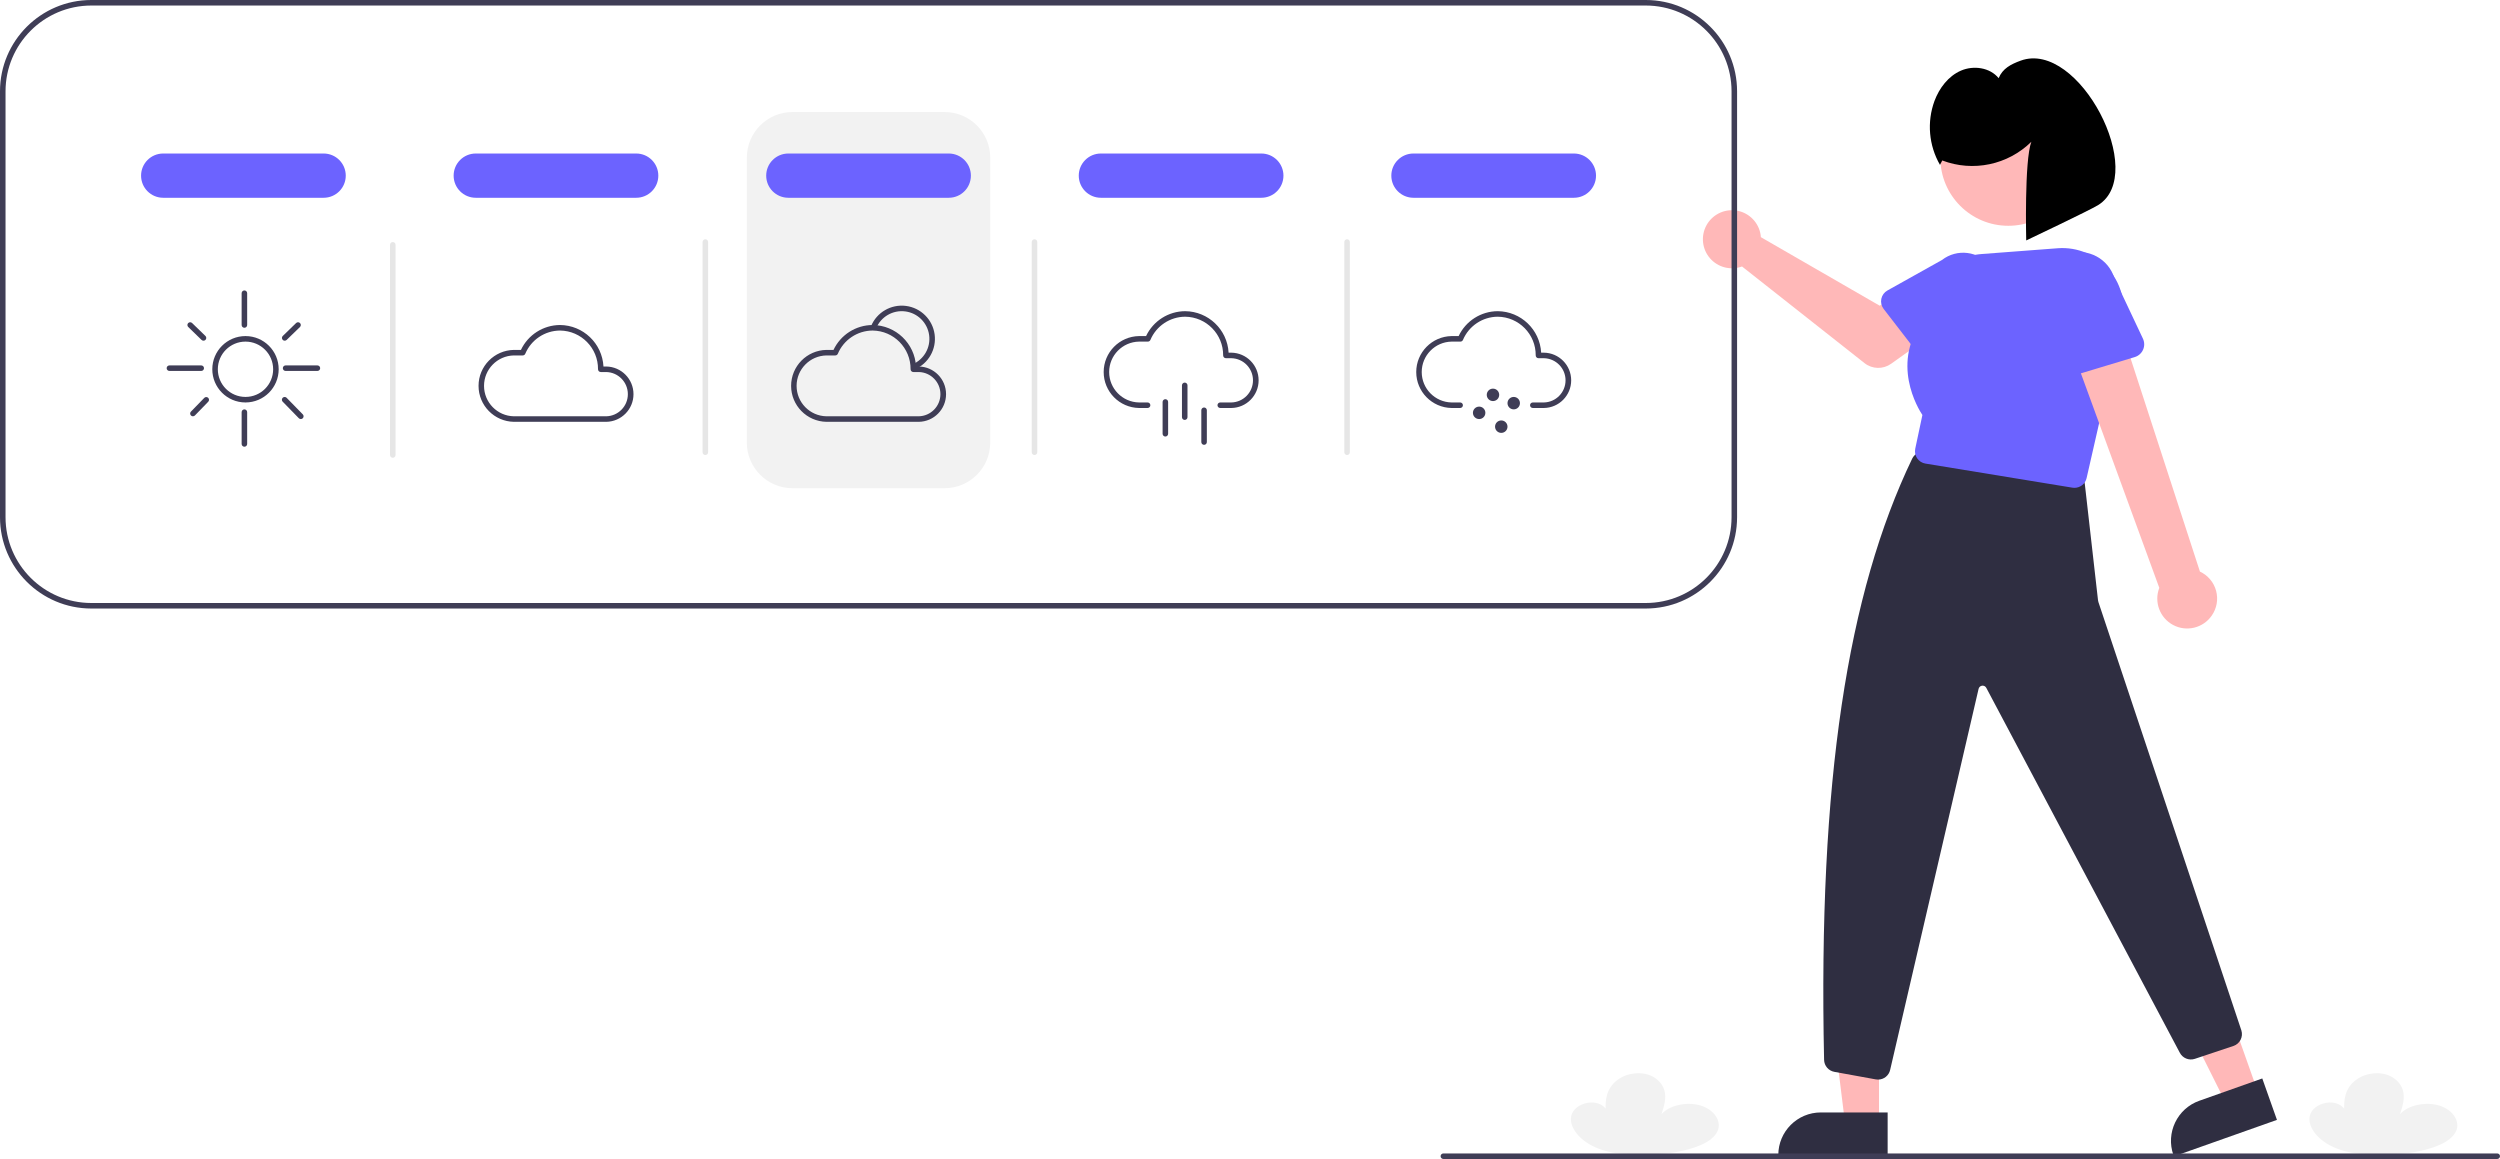
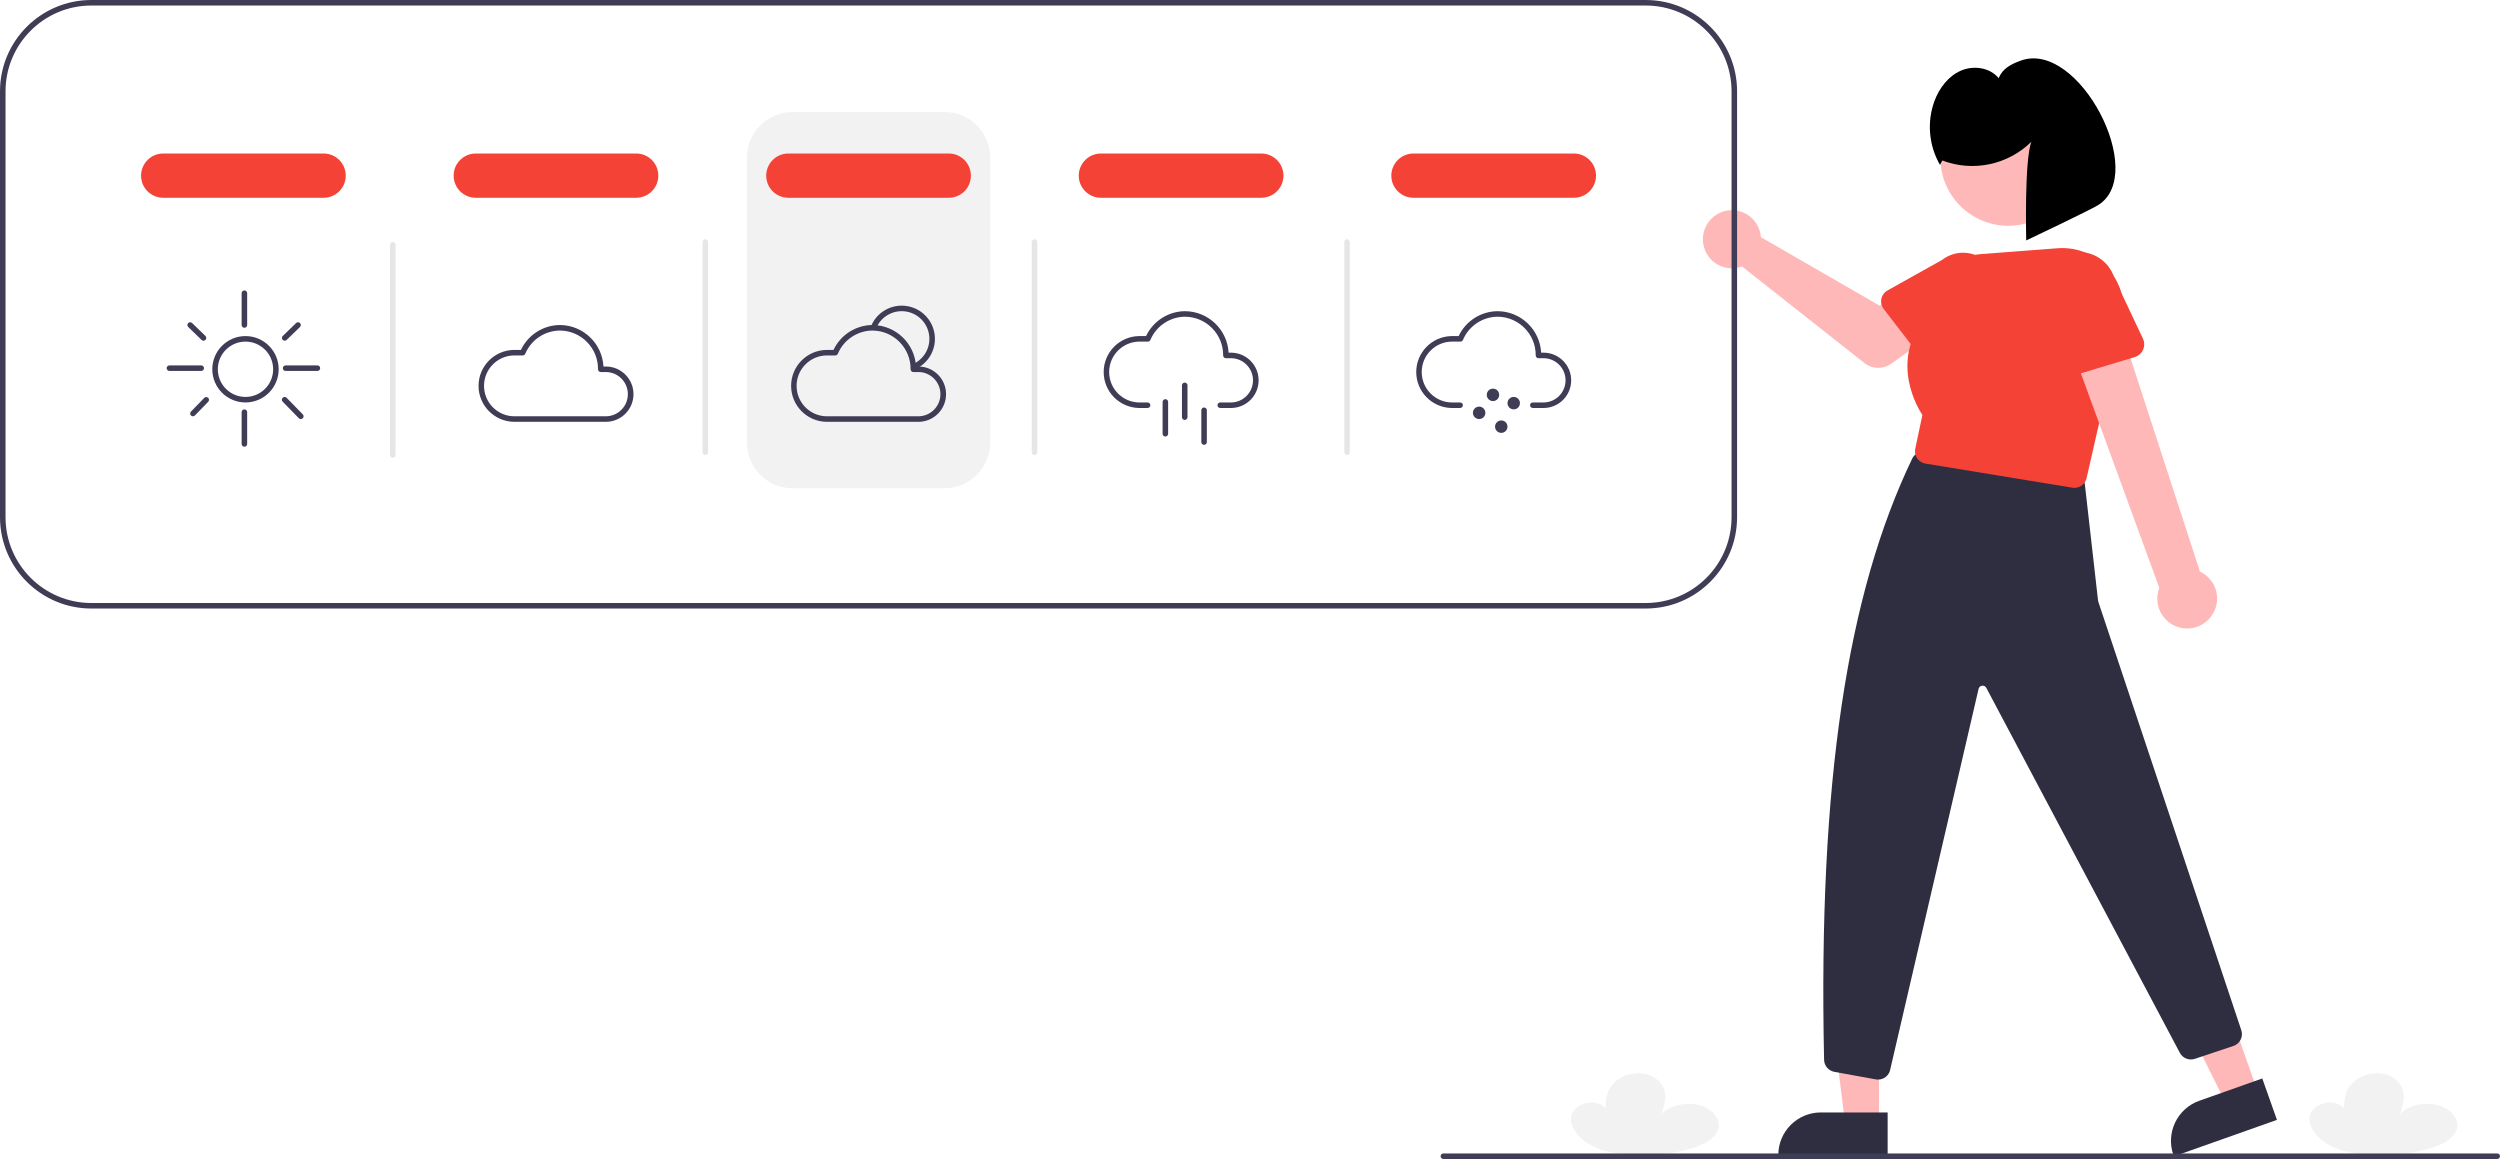
<svg xmlns="http://www.w3.org/2000/svg" data-name="Layer 1" width="903.815" height="419" viewBox="0 0 903.815 419">
  <path d="M1002.298,657.635c-7.669-.318-14.655-3.413-17.816-8.208q-.222-.337-.418-.683c-1.154-2.043-1.514-4.392-.253-6.405s4.413-3.542,7.579-3.225,5.636,2.842,4.326,4.84c-.293-4.038-.532-8.281,2.724-11.796a11.897,11.897,0,0,1,6.665-3.445c6.56-1.154,10.916,2.555,11.788,6.301.644,2.765-.246,5.577-1.131,8.311,2.728-3.226,9.218-4.662,14.187-3.138s7.727,5.794,6.029,9.337c-2,4.173-8.669,6.33-14.863,7.47C1016.002,657.935,1008.333,657.885,1002.298,657.635Z" transform="translate(-148.0925 -240.5)" fill="#f2f2f2" />
  <path d="M735.298,657.635c-7.669-.318-14.655-3.413-17.816-8.208q-.222-.337-.418-.683c-1.154-2.043-1.514-4.392-.253-6.405s4.413-3.542,7.579-3.225,5.636,2.842,4.326,4.84c-.293-4.038-.532-8.281,2.724-11.796a11.897,11.897,0,0,1,6.665-3.445c6.56-1.154,10.916,2.555,11.788,6.301.644,2.765-.246,5.577-1.131,8.311,2.728-3.226,9.218-4.662,14.187-3.138s7.727,5.794,6.029,9.337c-2,4.173-8.669,6.33-14.863,7.47C749.002,657.935,741.333,657.885,735.298,657.635Z" transform="translate(-148.0925 -240.5)" fill="#f2f2f2" />
  <path d="M489.592,417h-55a16.519,16.519,0,0,1-16.5-16.5v-103a16.519,16.519,0,0,1,16.5-16.5h55a16.519,16.519,0,0,1,16.5,16.5v103A16.519,16.519,0,0,1,489.592,417Z" transform="translate(-148.0925 -240.5)" fill="#f2f2f2" />
  <polygon points="679.306 406.177 667.047 406.177 661.214 358.889 679.308 358.89 679.306 406.177" fill="#ffb8b8" />
  <path d="M830.525,658.562l-39.531-.001v-.5a15.386,15.386,0,0,1,15.386-15.386h.001l24.144.001Z" transform="translate(-148.0925 -240.5)" fill="#2f2e41" />
  <polygon points="816.262 394.707 804.705 398.799 783.42 356.172 800.476 350.132 816.262 394.707" fill="#ffb8b8" />
  <path d="M971.269,645.365l-37.263,13.196-.167-.471a15.386,15.386,0,0,1,9.367-19.64l.001-0,22.759-8.06Z" transform="translate(-148.0925 -240.5)" fill="#2f2e41" />
  <path d="M827.057,630.8a4.613,4.613,0,0,1-.82-.074l-14.992-2.726a4.521,4.521,0,0,1-3.698-4.337c-2.179-100.914,8.535-168.729,31.843-217.336a4.473,4.473,0,0,1,4.691-2.481l53.912,7.783a4.505,4.505,0,0,1,3.828,3.947l4.754,41.903a3.546,3.546,0,0,0,.142.666l51.689,154.869a4.519,4.519,0,0,1-2.866,5.631L941.572,623.302a4.523,4.523,0,0,1-5.448-2.257L866.206,489.208a1.5,1.5,0,0,0-2.807.35L831.438,627.263A4.482,4.482,0,0,1,827.057,630.8Z" transform="translate(-148.0925 -240.5)" fill="#2f2e41" />
  <path d="M784.45,324.597a10.527,10.527,0,0,1,.239,1.64l42.957,24.782,10.441-6.011L849.219,359.581,831.769,372.018a8,8,0,0,1-9.598-.234L777.874,336.839a10.497,10.497,0,1,1,6.576-12.241Z" transform="translate(-148.0925 -240.5)" fill="#ffb8b8" />
-   <path d="M828.237,348.542a4.495,4.495,0,0,1,2.211-3.025l19.713-11.023a12.497,12.497,0,0,1,15.327,19.744l-15.717,16.321a4.5,4.5,0,0,1-6.804-.373l-13.884-17.994A4.495,4.495,0,0,1,828.237,348.542Z" transform="translate(-148.0925 -240.5)" fill="#6c63ff" />
+   <path d="M828.237,348.542a4.495,4.495,0,0,1,2.211-3.025l19.713-11.023a12.497,12.497,0,0,1,15.327,19.744l-15.717,16.321a4.5,4.5,0,0,1-6.804-.373l-13.884-17.994A4.495,4.495,0,0,1,828.237,348.542Z" transform="translate(-148.0925 -240.5)" fill="#f44336" />
  <circle cx="726.05" cy="57.066" r="24.561" fill="#ffb8b8" />
-   <path d="M898.059,416.868a4.5,4.5,0,0,1-.728-.06L844.177,408.095a4.5,4.5,0,0,1-3.674-5.374l2.586-12.191c-1.324-1.975-12.103-19.146,1.026-35.274a22.01,22.01,0,0,1,20.433-22.922l27.469-2.087a22.127,22.127,0,0,1,23.022,27.885l-12.593,55.237A4.51,4.51,0,0,1,898.059,416.868Z" transform="translate(-148.0925 -240.5)" fill="#6c63ff" />
+   <path d="M898.059,416.868a4.5,4.5,0,0,1-.728-.06L844.177,408.095a4.5,4.5,0,0,1-3.674-5.374l2.586-12.191c-1.324-1.975-12.103-19.146,1.026-35.274a22.01,22.01,0,0,1,20.433-22.922l27.469-2.087a22.127,22.127,0,0,1,23.022,27.885l-12.593,55.237A4.51,4.51,0,0,1,898.059,416.868Z" transform="translate(-148.0925 -240.5)" fill="#f44336" />
  <path d="M947.695,463.058a10.743,10.743,0,0,0-4.27-15.91L913.161,354.102l-17.538,8.322,33.113,90.599a10.801,10.801,0,0,0,18.959,10.036Z" transform="translate(-148.0925 -240.5)" fill="#ffb8b8" />
-   <path d="M919.855,369.593l-23.288,7.035a4.817,4.817,0,0,1-6.158-3.909l-3.535-23.995A13.377,13.377,0,0,1,912.507,341.063l10.312,21.866a4.817,4.817,0,0,1-2.964,6.664Z" transform="translate(-148.0925 -240.5)" fill="#6c63ff" />
+   <path d="M919.855,369.593l-23.288,7.035a4.817,4.817,0,0,1-6.158-3.909l-3.535-23.995A13.377,13.377,0,0,1,912.507,341.063l10.312,21.866a4.817,4.817,0,0,1-2.964,6.664Z" transform="translate(-148.0925 -240.5)" fill="#f44336" />
  <path d="M850.268,298.514a30.443,30.443,0,0,0,32.211-6.764c-2.576,6.806-1.856,35.674-1.856,35.674s22.847-10.847,25.946-12.744c18.307-11.204-6.942-59.943-27.946-52.256-3.558,1.302-6.529,2.834-7.968,6.338-3.136-3.869-9.073-4.708-13.64-2.721s-7.813,6.293-9.559,10.958a27.407,27.407,0,0,0,1.993,23.113Z" transform="translate(-148.0925 -240.5)" />
  <path d="M743.093,240.5h-562a33.032,33.032,0,0,0-33,33v154a33.032,33.032,0,0,0,33,33h562a33.032,33.032,0,0,0,33-33v-154A33.032,33.032,0,0,0,743.093,240.5Zm31,187a31.04,31.04,0,0,1-31,31h-562a31.04,31.04,0,0,1-31-31v-154a31.04,31.04,0,0,1,31-31h562a31.04,31.04,0,0,1,31,31Z" transform="translate(-148.0925 -240.5)" fill="#3f3d56" />
  <path d="M236.843,386a12,12,0,1,1,12-12A12.014,12.014,0,0,1,236.843,386Zm0-22a10,10,0,1,0,10,10A10.011,10.011,0,0,0,236.843,364Z" transform="translate(-148.0925 -240.5)" fill="#3f3d56" />
  <path d="M236.449,359a1,1,0,0,1-1-1V346.5a1,1,0,0,1,2,0V358A1,1,0,0,1,236.449,359Z" transform="translate(-148.0925 -240.5)" fill="#3f3d56" />
  <path d="M220.843,374.606h-11.5a1,1,0,0,1,0-2h11.5a1,1,0,1,1,0,2Z" transform="translate(-148.0925 -240.5)" fill="#3f3d56" />
  <path d="M262.843,374.606h-11.5a1,1,0,0,1,0-2h11.5a1,1,0,0,1,0,2Z" transform="translate(-148.0925 -240.5)" fill="#3f3d56" />
  <path d="M251.027,363.672a1,1,0,0,1-.696-1.718l4.816-4.672a1,1,0,0,1,1.393,1.436l-4.816,4.672A.996.996,0,0,1,251.027,363.672Z" transform="translate(-148.0925 -240.5)" fill="#3f3d56" />
  <path d="M221.658,363.672a.997.997,0,0,1-.696-.282l-4.816-4.672a1,1,0,1,1,1.393-1.436l4.816,4.672a1,1,0,0,1-.696,1.718Z" transform="translate(-148.0925 -240.5)" fill="#3f3d56" />
  <path d="M217.843,391a1,1,0,0,1-.718-1.697l4.816-4.959a1,1,0,0,1,1.435,1.394l-4.816,4.959A.999.999,0,0,1,217.843,391Z" transform="translate(-148.0925 -240.5)" fill="#3f3d56" />
  <path d="M256.843,392a.995.995,0,0,1-.716-.302l-5.816-5.959a1.0 1,0,1,1,1.431-1.396l5.816,5.959A1.0 1,0,0,1,256.843,392Z" transform="translate(-148.0925 -240.5)" fill="#3f3d56" />
  <path d="M236.449,402a1,1,0,0,1-1-1V389.5a1,1,0,0,1,2,0V401A1,1,0,0,1,236.449,402Z" transform="translate(-148.0925 -240.5)" fill="#3f3d56" />
  <path d="M367.256,393H333.874a13.002,13.002,0,0,1,0-26h2.553a15.707,15.707,0,0,1,14.138-9,15.866,15.866,0,0,1,15.697,15h.994a10.001,10.001,0,0,1,0,20Zm-33.382-24a11.002,11.002,0,0,0,0,22h33.382a8.002,8.002,0,0,0,0-16h-1.964a1,1,0,0,1-1-1,13.881,13.881,0,0,0-13.727-14,13.725,13.725,0,0,0-12.575,8.395,1,1,0,0,1-.919.605Z" transform="translate(-148.0925 -240.5)" fill="#3f3d56" />
  <path d="M478.764,374.057l-.779-1.842A10.002,10.002,0,1,0,464.844,359.188l-1.849-.763a12.002,12.002,0,1,1,15.768,15.631Z" transform="translate(-148.0925 -240.5)" fill="#3f3d56" />
  <path d="M480.256,393H446.874a13.002,13.002,0,0,1,0-26h2.553a15.707,15.707,0,0,1,14.138-9,15.866,15.866,0,0,1,15.697,15h.994a10.001,10.001,0,0,1,0,20Zm-33.382-24a11.002,11.002,0,0,0,0,22h33.382a8.002,8.002,0,0,0,0-16h-1.964a1,1,0,0,1-1-1,13.881,13.881,0,0,0-13.727-14,13.725,13.725,0,0,0-12.575,8.395,1,1,0,0,1-.919.605Z" transform="translate(-148.0925 -240.5)" fill="#3f3d56" />
  <path d="M593.256,388h-4.014a1,1,0,0,1,0-2h4.014a8.002,8.002,0,0,0,0-16h-1.964a1,1,0,0,1-1-1,13.881,13.881,0,0,0-13.727-14,13.725,13.725,0,0,0-12.575,8.395,1,1,0,0,1-.919.605h-3.197a11.002,11.002,0,0,0,0,22h3.1a1,1,0,0,1,0,2h-3.1a13.002,13.002,0,0,1,0-26h2.553a15.707,15.707,0,0,1,14.138-9,15.866,15.866,0,0,1,15.697,15h.994a10.001,10.001,0,0,1,0,20Z" transform="translate(-148.0925 -240.5)" fill="#3f3d56" />
  <path d="M576.4,392.317a1,1,0,0,1-1-1v-11.5a1,1,0,1,1,2,0v11.5A1,1,0,0,1,576.4,392.317Z" transform="translate(-148.0925 -240.5)" fill="#3f3d56" />
  <path d="M569.4,398.317a1,1,0,0,1-1-1v-11.5a1,1,0,1,1,2,0v11.5A1,1,0,0,1,569.4,398.317Z" transform="translate(-148.0925 -240.5)" fill="#3f3d56" />
  <path d="M583.4,401.317a1,1,0,0,1-1-1v-11.5a1,1,0,1,1,2,0v11.5A1,1,0,0,1,583.4,401.317Z" transform="translate(-148.0925 -240.5)" fill="#3f3d56" />
  <path d="M706.256,388h-4.014a1,1,0,0,1,0-2h4.014a8.002,8.002,0,0,0,0-16h-1.964a1,1,0,0,1-1-1,13.881,13.881,0,0,0-13.727-14,13.725,13.725,0,0,0-12.575,8.395,1,1,0,0,1-.919.605h-3.197a11.002,11.002,0,0,0,0,22h3.1a1,1,0,1,1,0,2h-3.1a13.002,13.002,0,0,1,0-26h2.553a15.707,15.707,0,0,1,14.138-9,15.866,15.866,0,0,1,15.697,15h.994a10.001,10.001,0,0,1,0,20Z" transform="translate(-148.0925 -240.5)" fill="#3f3d56" />
  <circle cx="539.75" cy="142.75" r="2.25" fill="#3f3d56" />
  <circle cx="547.25" cy="145.75" r="2.25" fill="#3f3d56" />
  <circle cx="534.75" cy="149.25" r="2.25" fill="#3f3d56" />
  <circle cx="542.75" cy="154.25" r="2.25" fill="#3f3d56" />
-   <path d="M265.093,312h-58a8,8,0,0,1,0-16h58a8,8,0,0,1,0,16Z" transform="translate(-148.0925 -240.5)" fill="#6c63ff" />
-   <path d="M378.093,312h-58a8,8,0,1,1,0-16h58a8,8,0,0,1,0,16Z" transform="translate(-148.0925 -240.5)" fill="#6c63ff" />
-   <path d="M491.093,312h-58a8,8,0,1,1,0-16h58a8,8,0,0,1,0,16Z" transform="translate(-148.0925 -240.5)" fill="#6c63ff" />
-   <path d="M604.093,312h-58a8,8,0,0,1,0-16h58a8,8,0,0,1,0,16Z" transform="translate(-148.0925 -240.5)" fill="#6c63ff" />
-   <path d="M717.093,312h-58a8,8,0,0,1,0-16h58a8,8,0,0,1,0,16Z" transform="translate(-148.0925 -240.5)" fill="#6c63ff" />
+   <path d="M265.093,312h-58a8,8,0,0,1,0-16h58a8,8,0,0,1,0,16Z" transform="translate(-148.0925 -240.5)" fill="#f44336" />
+   <path d="M378.093,312h-58a8,8,0,1,1,0-16h58a8,8,0,0,1,0,16Z" transform="translate(-148.0925 -240.5)" fill="#f44336" />
+   <path d="M491.093,312h-58a8,8,0,1,1,0-16h58a8,8,0,0,1,0,16Z" transform="translate(-148.0925 -240.5)" fill="#f44336" />
+   <path d="M604.093,312h-58a8,8,0,0,1,0-16h58a8,8,0,0,1,0,16Z" transform="translate(-148.0925 -240.5)" fill="#f44336" />
+   <path d="M717.093,312h-58a8,8,0,0,1,0-16h58a8,8,0,0,1,0,16Z" transform="translate(-148.0925 -240.5)" fill="#f44336" />
  <path d="M290.093,406a1,1,0,0,1-1-1V329a1,1,0,0,1,2,0v76A1,1,0,0,1,290.093,406Z" transform="translate(-148.0925 -240.5)" fill="#e6e6e6" />
  <path d="M403.093,405a1,1,0,0,1-1-1V328a1,1,0,0,1,2,0v76A1,1,0,0,1,403.093,405Z" transform="translate(-148.0925 -240.5)" fill="#e6e6e6" />
  <path d="M522.093,405a1,1,0,0,1-1-1V328a1,1,0,0,1,2,0v76A1,1,0,0,1,522.093,405Z" transform="translate(-148.0925 -240.5)" fill="#e6e6e6" />
  <path d="M635.093,405a1,1,0,0,1-1-1V328a1,1,0,0,1,2,0v76A1,1,0,0,1,635.093,405Z" transform="translate(-148.0925 -240.5)" fill="#e6e6e6" />
  <path d="M1050.907,659.5h-381a1,1,0,1,1,0-2h381a1,1,0,0,1,0,2Z" transform="translate(-148.0925 -240.5)" fill="#3f3d56" />
</svg>
